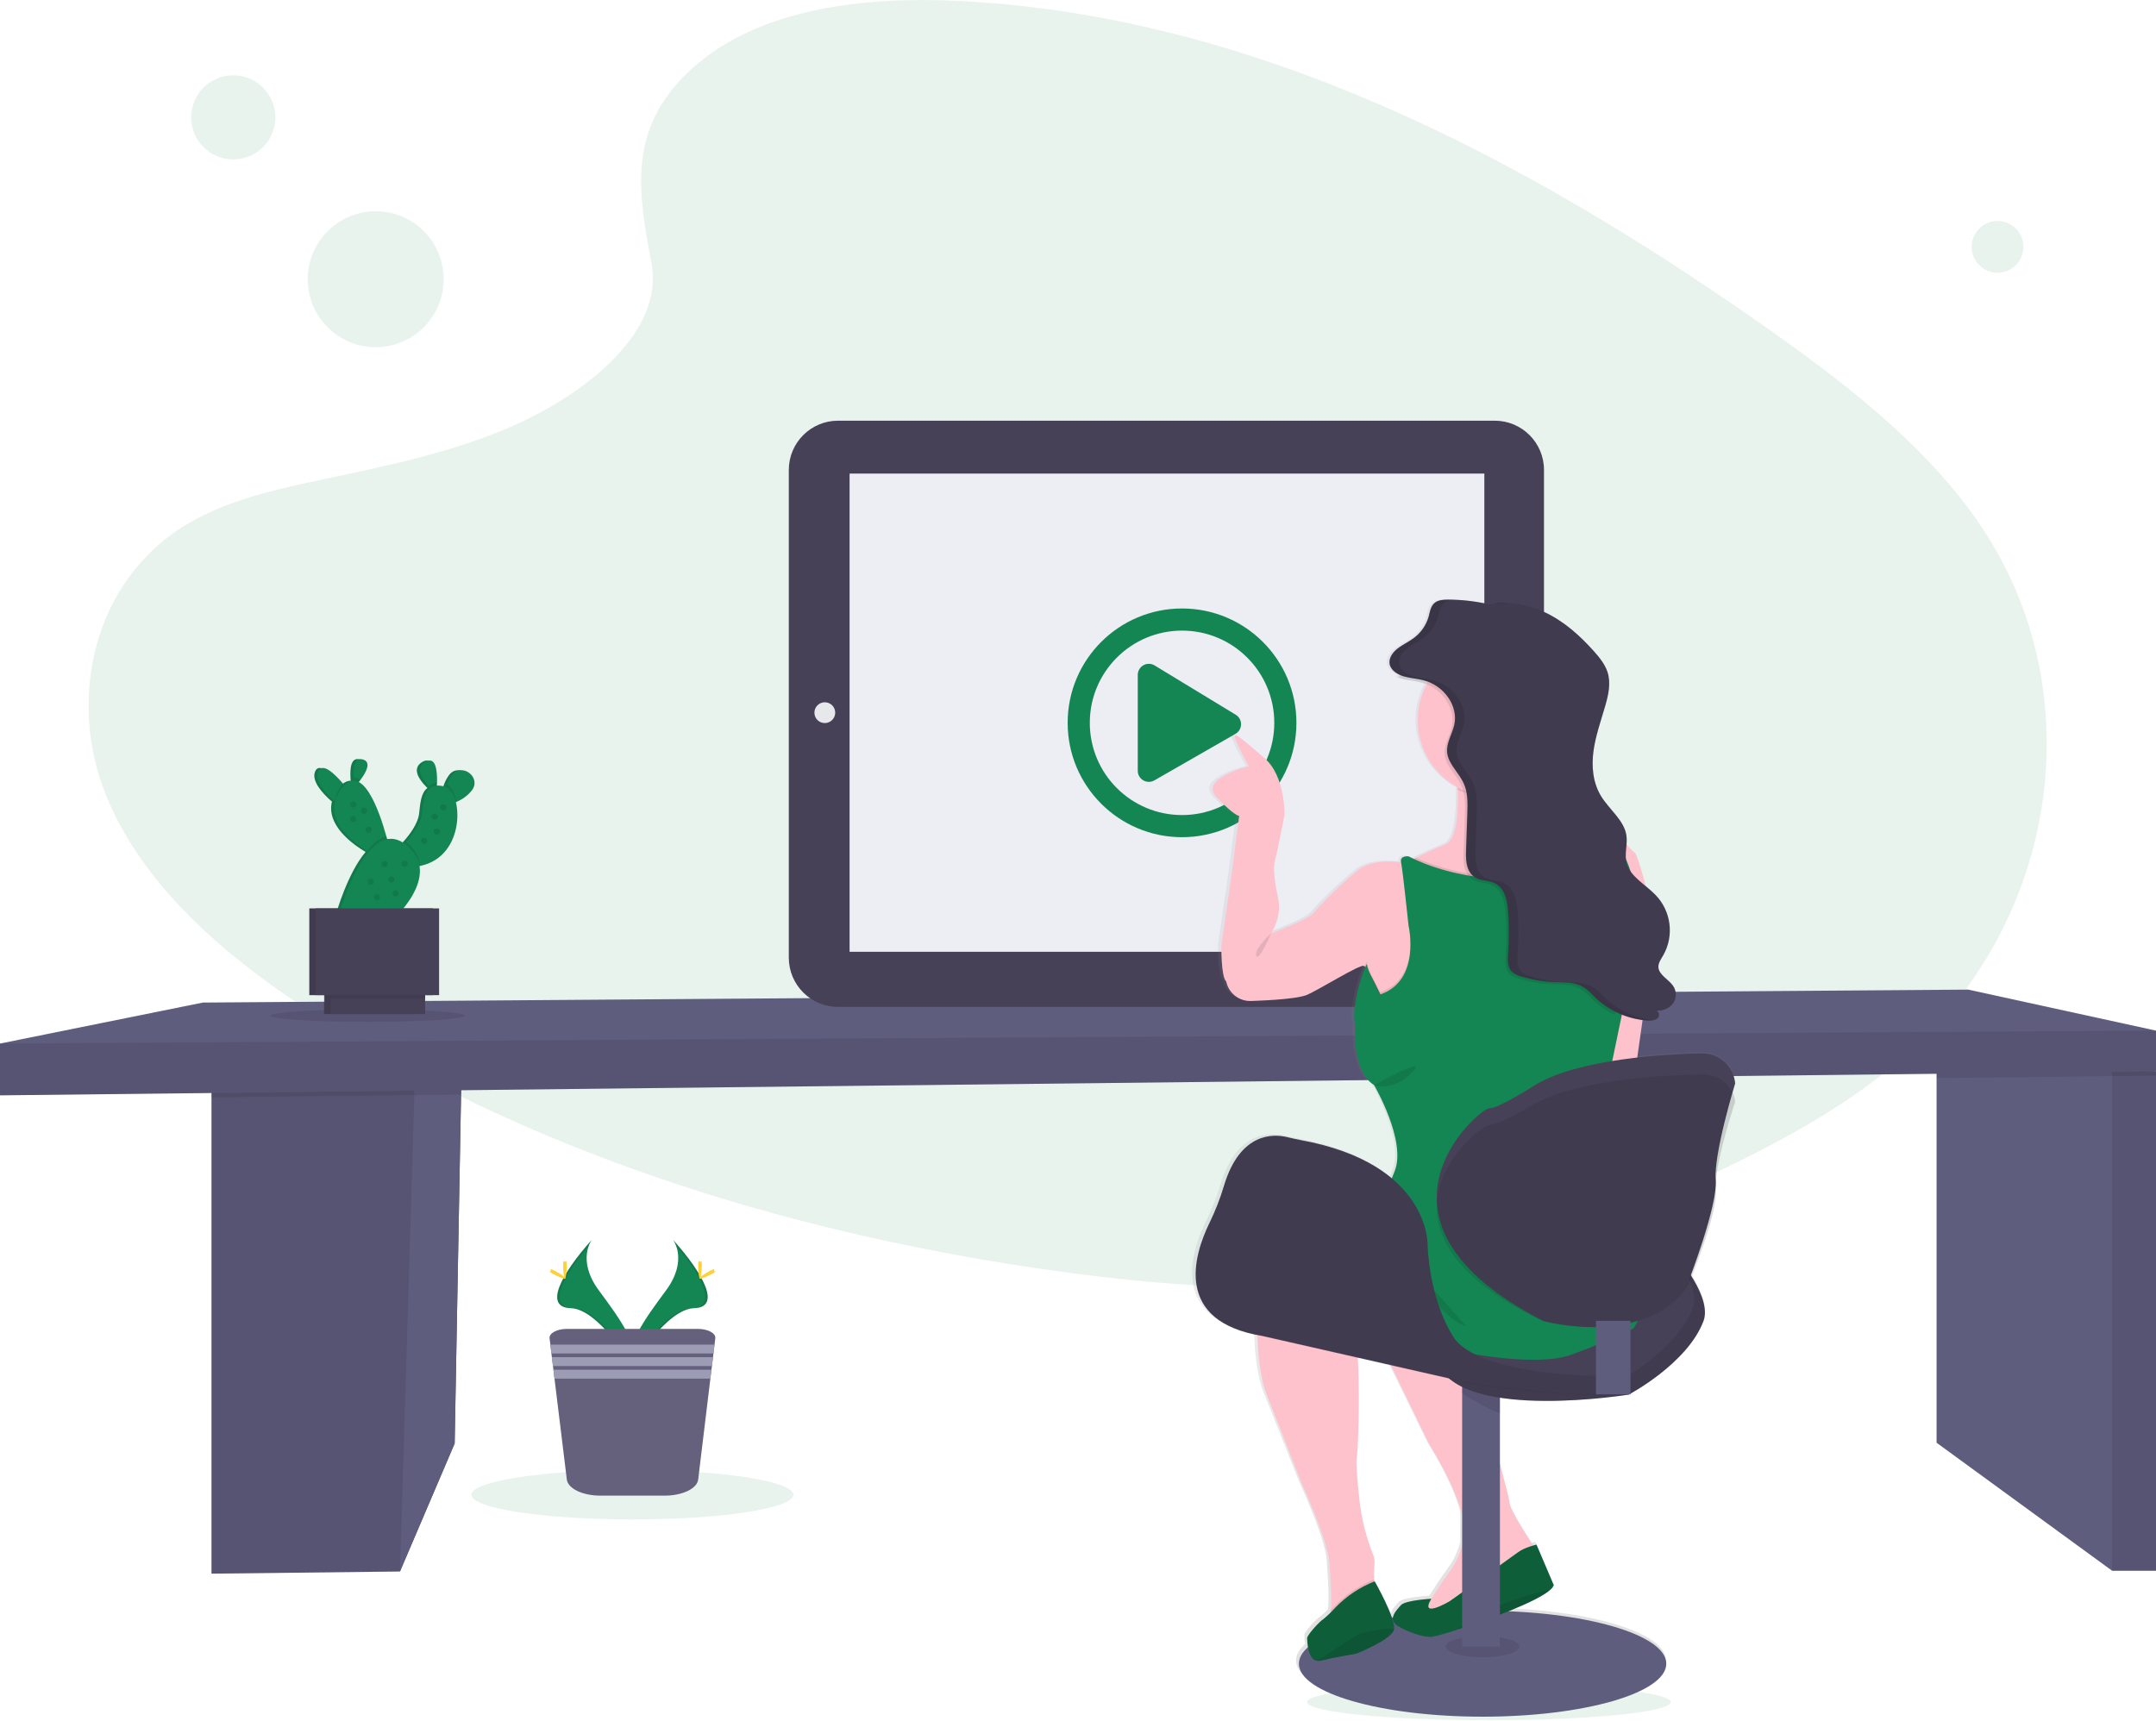
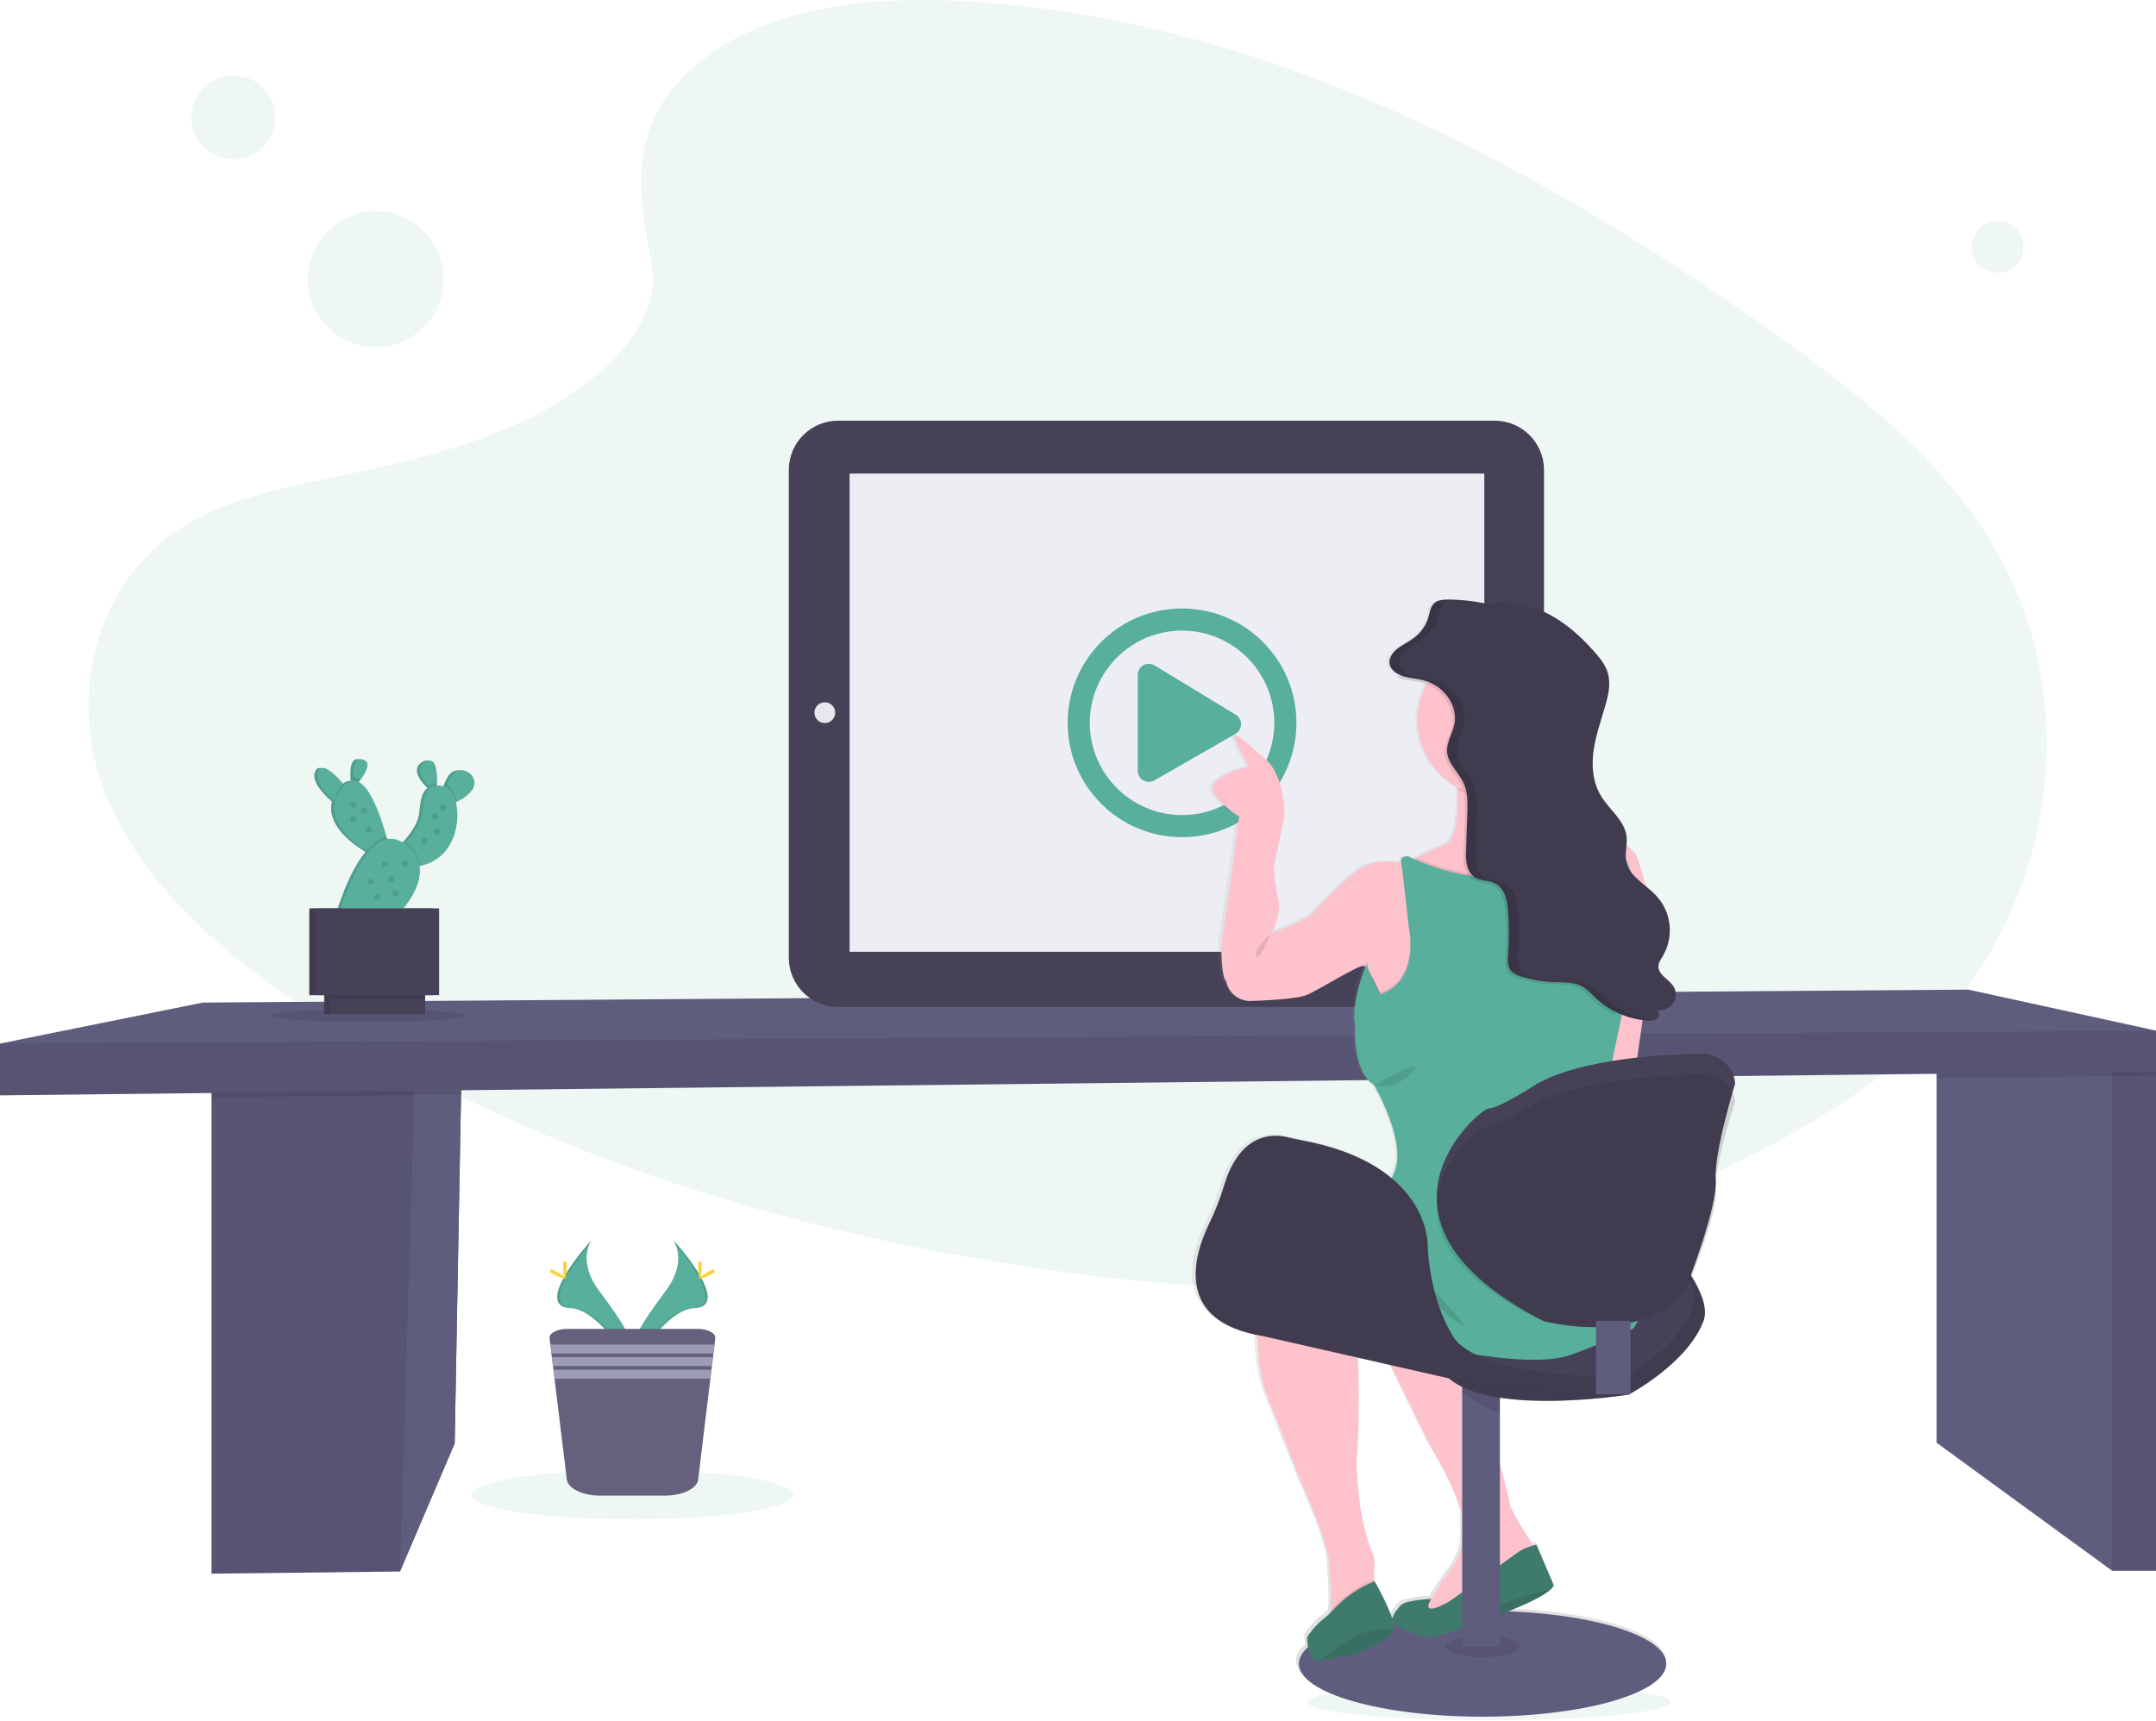
<svg xmlns="http://www.w3.org/2000/svg" id="26e08365-e7f3-4f87-b2fd-e29738693ebb" data-name="Layer 1" width="999" height="797.25" viewBox="0 0 999 797.25">
  <defs>
    <linearGradient id="c24143ca-a0c1-48a5-a3b5-0343775bf348" x1="778.67" y1="845.35" x2="778.67" y2="329.26" gradientUnits="userSpaceOnUse">
      <stop offset="0" stop-color="gray" stop-opacity="0.25" />
      <stop offset="0.54" stop-color="gray" stop-opacity="0.12" />
      <stop offset="1" stop-color="gray" stop-opacity="0.1" />
    </linearGradient>
  </defs>
-   <path d="M421.71,82.64c30.78-27.43,79.11-33,123.09-30.84,138.16,6.87,262.87,73.56,370.74,149,39.05,27.31,77.5,56.74,102.85,94.35,51.6,76.57,36.3,182.63-35.46,245.7-24.41,21.46-54,37.91-84.39,52.5-54,25.93-112.31,46.74-173.62,52.67-43.73,4.22-88,.79-131.46-5.11C472,624.45,352.81,588,252.9,525.72c-43.82-27.33-85.13-61.3-103.19-105.52S143.21,320,188,293.8c18.51-10.82,40.64-15.71,62.3-20.3,31.89-6.76,64.29-13.42,93.06-27.15,29.72-14.19,64.92-41.63,59-73C396,139.63,391,110,421.71,82.64Z" transform="translate(-100.5 -51.37)" fill="#148653" opacity="0.1" />
-   <circle cx="174.08" cy="129.4" r="31.5" fill="#148653" opacity="0.1" />
-   <circle cx="108.09" cy="54.4" r="19.5" fill="#148653" opacity="0.1" />
-   <circle cx="925.57" cy="114.4" r="12" fill="#148653" opacity="0.1" />
-   <ellipse cx="689.92" cy="788.85" rx="84.24" ry="8.4" fill="#148653" opacity="0.1" />
+   <path d="M421.71,82.64c30.78-27.43,79.11-33,123.09-30.84,138.16,6.87,262.87,73.56,370.74,149,39.05,27.31,77.5,56.74,102.85,94.35,51.6,76.57,36.3,182.63-35.46,245.7-24.41,21.46-54,37.91-84.39,52.5-54,25.93-112.31,46.74-173.62,52.67-43.73,4.22-88,.79-131.46-5.11C472,624.45,352.81,588,252.9,525.72c-43.82-27.33-85.13-61.3-103.19-105.52S143.21,320,188,293.8c18.51-10.82,40.64-15.71,62.3-20.3,31.89-6.76,64.29-13.42,93.06-27.15,29.72-14.19,64.92-41.63,59-73C396,139.63,391,110,421.71,82.64Z" transform="translate(-100.5 -51.37)" fill="#58af9b" opacity="0.1" />
+   <circle cx="174.08" cy="129.4" r="31.5" fill="#58af9b" opacity="0.1" />
+   <circle cx="108.09" cy="54.4" r="19.5" fill="#58af9b" opacity="0.1" />
+   <circle cx="925.57" cy="114.4" r="12" fill="#58af9b" opacity="0.1" />
+   <ellipse cx="689.92" cy="788.85" rx="84.24" ry="8.4" fill="#58af9b" opacity="0.1" />
  <polygon points="214 487.31 213.63 507.26 210.67 668.97 185.33 728.31 98 729.31 98 496.5 189.14 489.28 214 487.31" fill="#5f5d7e" />
  <polygon points="214 487.31 213.63 507.26 210.67 668.97 185.33 728.31 98 729.31 98 496.5 189.14 489.28 214 487.31" opacity="0.1" />
  <polygon points="214 487.31 213.63 507.26 210.67 668.97 185.33 728.31 192 507.64 191.98 507.5 189.14 489.28 214 487.31" fill="#5f5d7e" />
  <polygon points="189.14 489.28 214 487.31 213.63 507.26 191.98 507.5 98 508.55 98 496.5 189.14 489.28" opacity="0.1" />
  <polygon points="999 496.5 999 727.97 978.67 727.97 897.33 668.64 897.33 489.97 970 483.14 974.46 485.19 978.67 487.13 999 496.5" fill="#5f5d7e" />
  <rect x="978.67" y="485.19" width="20.33" height="242.78" opacity="0.1" />
  <polygon points="999 485.19 999 498.5 978.67 498.73 897.33 499.63 897.33 489.97 970 483.14 974.46 485.19 978.67 487.13 978.67 485.19 999 485.19" opacity="0.1" />
  <polygon points="999 477.64 999 496.5 0 507.64 0 483.64 94 464.64 912 458.64 999 477.64" fill="#5f5d7e" />
  <polygon points="999 477.64 999 496.5 0 507.64 0 483.64 999 477.64" opacity="0.1" />
  <rect x="365.5" y="194.97" width="349.92" height="271.69" rx="22.82" ry="22.82" fill="#474157" />
  <rect x="393.66" y="219.48" width="294.12" height="221.63" fill="#ededf4" />
  <circle cx="382.18" cy="330.29" r="4.82" fill="#e6e8ec" />
  <circle cx="700.81" cy="330.81" r="7.95" fill="#e6e8ec" />
-   <path d="M672.93,382.52l-37.61-22.86a5.14,5.14,0,0,0-7.63,4.48V408.6a5.14,5.14,0,0,0,7.63,4.48l37.61-21.58A5.15,5.15,0,0,0,672.93,382.52Zm28.28,3.85a53,53,0,1,0-53,53A53,53,0,0,0,701.21,386.37Zm-95.74,0a42.74,42.74,0,1,1,42.74,42.74A42.73,42.73,0,0,1,605.47,386.37Z" transform="translate(-100.5 -51.37)" fill="#148653" />
+   <path d="M672.93,382.52l-37.61-22.86a5.14,5.14,0,0,0-7.63,4.48V408.6a5.14,5.14,0,0,0,7.63,4.48l37.61-21.58A5.15,5.15,0,0,0,672.93,382.52Zm28.28,3.85a53,53,0,1,0-53,53A53,53,0,0,0,701.21,386.37Zm-95.74,0a42.74,42.74,0,1,1,42.74,42.74A42.73,42.73,0,0,1,605.47,386.37Z" transform="translate(-100.5 -51.37)" fill="#58af9b" />
  <path d="M904.38,560.51a12.5,12.5,0,0,0-1.13-3.52c.76-2.59,1.25-4.18,1.25-4.18s0-.38-.12-1a15.35,15.35,0,0,0-15.55-12.88c-6,.11-17.38.51-30,1.93.72-5.05,1.58-11.09,2.48-17.31l1.65.18c.38,0,.78,0,1.18.06h.53a5.44,5.44,0,0,0,3.66-1.12,2.16,2.16,0,0,0-.67-3.54,8.92,8.92,0,0,0,7.83-3.28,7,7,0,0,0,0-8.14c-2.11-3-6.58-5-6.82-8.53-.13-2,1.21-3.8,2.26-5.57a23.27,23.27,0,0,0-3.67-27.95,54.76,54.76,0,0,0-4.44-3.95c-2.2-8.08-4.5-15.3-5.18-15.53-.88-.29-2.39-2.19-3.83-3.82a18.4,18.4,0,0,0-.07-4.13c-1.06-7-8-12-11.82-18.18s-4.51-13.75-3.53-20.83,3.45-13.93,5.46-20.84c1.5-5.13,2.75-10.58,1.07-15.67-1.19-3.63-3.78-6.77-6.45-9.72-6.41-7.09-13.8-13.73-22.92-18a45.55,45.55,0,0,0-20.29-4.34h-.07l-1.1.06-.78.05-.78.08-.83.08h0c-.85.11-1.69.24-2.53.41a87.31,87.31,0,0,0-18.55-2.08h-.81a9.5,9.5,0,0,0-5.3,1.25c-2.22,1.55-2.5,4.33-3.17,6.75a18.73,18.73,0,0,1-7.2,10c-2.39,1.72-5.2,3-7.48,4.8s-4.06,4.5-3.45,7.16c.51,2.23,2.59,3.89,5,4.9-.29.36-.59.71-.87,1.08.47.19,1,.36,1.43.5,3,.89,6.23,1,9.27,1.81a20.31,20.31,0,0,1,2.46.83,35.12,35.12,0,0,0-4.11,16.52,35.59,35.59,0,0,0,18.62,31.22c0,.34,0,.67,0,1,.31,10.44-.48,23.14-5.82,25.29s-10.45,4.58-13.6,6.15l-1,.53c-.83-.38-1.66-.78-2.47-1.2,0,0-4.25-.5-3.51,2.74,0,0-12.85-2-19.9,3.49s-18.62,16.95-20.89,19.94S688,483.54,688,483.54s5.53-7.73,3.14-17.2c0,0-2.64-11.42-1.38-16s4.53-21.58,4.53-21.58.46-17.94-9.33-26.17-16.6-15-12.82-7a111.46,111.46,0,0,0,5.54,10.71s-23.41,5.56-15.1,14.24,10.57,8.69,10.57,8.69-2.77,21.43-3.28,25.42-5,34.39-5,34.39-.25,14.46,2.27,16.7c0,0,1.65,9.31,12.08,9,0,0,19.88-.5,25.42-2.74s24.66-14.21,26.68-13.46a1.15,1.15,0,0,1,.39.26,2.83,2.83,0,0,1,.3.3c-2,4.43-6.74,19.47-4.72,26.86,0,0-1.76,20.93,8.81,27.66,0,0,15.35,25.92,9.56,39.87-.46,1.13-.87,2.17-1.25,3.18-8.79-7.29-22.2-14-42.68-17.71-2.09-.38-4.17-.84-6.23-1.34-5.82-1.41-21.83-2.7-29.45,22.61a111.36,111.36,0,0,1-6.76,17.12c-3,6.07-6.33,14.77-6.4,23.4-.17,12.1,6.08,24.09,28.76,28.49.25,9,1.28,19.72,4.36,27.43,6.29,15.7,16.36,41.12,16.36,41.12s12.08,25.92,12.84,36.38c.49,6.85,1.21,15.83.71,22,0,.38-.06.74-.1,1.1a26.52,26.52,0,0,1-3.38,3.07c-1.76,1-7.55,7.23-7.55,8.72a26.64,26.64,0,0,0,.38,4.26c-2.74,2.39-4.24,5-4.24,7.6,0,13.52,38.37,24.48,85.7,24.48s85.69-11,85.69-24.48c0-12.34-32-22.54-73.58-24.22,8.67-3.46,16.37-7.09,19.56-10a4.68,4.68,0,0,0,1.51-2.06l-8.05-18.69s-.63.14-1.56.41l-.56-.84c-3.58-5.45-10.47-16.31-10.47-19.26,0-1.09-1.82-8.06-4.46-17.61V698c26.26,4,60.1-1.44,60.1-1.44l.15-.08h.66v-.36c4.55-2.52,27.31-15.85,34.06-33.53,2-5.16-.49-12.55-5.44-20.45,3.46-8.59,12-30.78,11.15-39.63,0-.47-.06-1-.06-1.52a26.12,26.12,0,0,0,.1-2.72c1-13,9-36.75,9-36.75S904.48,561.11,904.38,560.51Zm-170-57.76c1.82,3.2,3.77,7.29,4.54,8.95h0S736.26,506.8,734.43,502.75Zm1.9,280.1-.19.07,0-1a59.38,59.38,0,0,1,.19-7.82,9.16,9.16,0,0,0-.86-4.06,96,96,0,0,1-6.13-24.13c-1-8.72-1.83-18.23-1.31-20.65.78-3.71,1.42-31.81.45-45.66l15.48,3.48,18,36.7s11.58,17.92,15.17,32.06V766a34.6,34.6,0,0,1-5.41,11.74c-2.39,3.27-4.72,6.58-6.88,10-.66,1.06-1.39,2.15-2.12,3.17-.24,0-12.07.69-14.08,2.91-1.24,1.37-3.4,3.53-3.76,5.7l-.51.08C742,792.69,736.33,782.85,736.33,782.85Z" transform="translate(-100.5 -51.37)" fill="url(#c24143ca-a0c1-48a5-a3b5-0343775bf348)" />
  <path d="M812.43,770l-4,13-17,14.75-25,7.18s-11.75-6.43-7.75-7.68c1.11-.35,2.43-1.62,3.77-3.28-1.4,5.1,9.73-1.47,9.73-1.47s28.75-20.5,31.75-22.75a22.61,22.61,0,0,1,6.4-2.93C811.58,768.77,812.43,770,812.43,770Z" transform="translate(-100.5 -51.37)" opacity="0.1" />
  <path d="M812.43,770l-4,13-17,14.75-25,7.18s-11.75-6.43-7.75-7.68c1.11-.35,2.43-1.62,3.77-3.28a50,50,0,0,0,3.34-4.82c2.14-3.44,4.46-6.76,6.83-10a36,36,0,0,0,6.31-16.61c1.75-13.75-16-41.5-16-41.5l-32.25-66.25,45,5.5s24.25,83.25,24.25,87.25c0,3,6.84,13.85,10.4,19.32C811.58,768.77,812.43,770,812.43,770Z" transform="translate(-100.5 -51.37)" fill="#fdc2cc" />
  <ellipse cx="686.97" cy="771.05" rx="85.12" ry="24.55" fill="#5f5d7e" />
-   <path d="M820.43,786a4.8,4.8,0,0,1-1.5,2.07c-6.18,5.67-29.29,14.1-43.57,18.68A101.11,101.11,0,0,1,763.93,810c-3.5.25-10.75-2-15.75-5.07s-.5-7.43,1.52-9.68,14-2.92,14-2.92c-5.75,9.57,8.49,1.17,8.49,1.17s28.75-20.5,31.75-22.75,8.5-3.5,8.5-3.5Z" transform="translate(-100.5 -51.37)" fill="#148653" />
+   <path d="M820.43,786a4.8,4.8,0,0,1-1.5,2.07c-6.18,5.67-29.29,14.1-43.57,18.68A101.11,101.11,0,0,1,763.93,810c-3.5.25-10.75-2-15.75-5.07s-.5-7.43,1.52-9.68,14-2.92,14-2.92c-5.75,9.57,8.49,1.17,8.49,1.17s28.75-20.5,31.75-22.75,8.5-3.5,8.5-3.5Z" transform="translate(-100.5 -51.37)" fill="#58af9b" />
  <path d="M820.43,786a4.8,4.8,0,0,1-1.5,2.07c-6.18,5.67-29.29,14.1-43.57,18.68A101.11,101.11,0,0,1,763.93,810c-3.5.25-10.75-2-15.75-5.07s-.5-7.43,1.52-9.68,14-2.92,14-2.92c-5.75,9.57,8.49,1.17,8.49,1.17s28.75-20.5,31.75-22.75,8.5-3.5,8.5-3.5Z" transform="translate(-100.5 -51.37)" opacity="0.3" />
  <path d="M818.93,788.09c-6.18,5.67-29.29,14.1-43.57,18.68C788.3,795.81,810,790.08,818.93,788.09Z" transform="translate(-100.5 -51.37)" opacity="0.1" />
  <ellipse cx="686.97" cy="763.14" rx="17.03" ry="4.91" opacity="0.1" />
  <rect x="677.5" y="633.64" width="17.5" height="129.5" fill="#5f5d7e" />
  <path d="M795.5,691.43v15c-3.5-1.08-11.49-5.63-17.5-9.21V685h3.65Z" transform="translate(-100.5 -51.37)" opacity="0.1" />
  <path d="M754.27,628.63s57.78-14.87,72.16-26,70.85,41.24,63.39,61-34.62,34.07-34.62,34.07-75.11,12.22-87.9-13.27S754.27,628.63,754.27,628.63Z" transform="translate(-100.5 -51.37)" fill="#474157" />
  <path d="M754.27,628.63s57.78-14.87,72.16-26,70.85,41.24,63.39,61-34.62,34.07-34.62,34.07-75.11,12.22-87.9-13.27S754.27,628.63,754.27,628.63Z" transform="translate(-100.5 -51.37)" opacity="0.1" />
  <path d="M749.27,622.63s57.78-14.87,72.16-26,70.85,41.24,63.39,61-34.62,34.07-34.62,34.07-75.11,12.22-87.9-13.27S749.27,622.63,749.27,622.63Z" transform="translate(-100.5 -51.37)" fill="#474157" />
  <path d="M695.68,486.27,689.43,484s5.5-7.75,3.13-17.25c0,0-2.63-11.46-1.38-16.1s4.5-21.65,4.5-21.65.46-18-9.27-26.25-16.48-15-12.73-7a111.4,111.4,0,0,0,5.5,10.75s-23.25,5.57-15,14.29,10.5,8.71,10.5,8.71-2.75,21.5-3.25,25.5-5,34.5-5,34.5-.25,14.5,2.25,16.75a11.31,11.31,0,0,0,12,9C682.46,515.22,703.68,491.77,695.68,486.27Z" transform="translate(-100.5 -51.37)" fill="#fdc2cc" />
  <path d="M846.68,440.27v14L832.18,459l-24.7,18.18L800.93,482l-29.25-11.75-18.5-19.5s.9-.49,2.46-1.3l1-.53c3.13-1.57,8.06-4,13.51-6.17s6.09-14.89,5.78-25.37l0-1c-.25-7.35-1-13.36-1-13.36s3.05-.58,7.49-1.24c12.31-1.83,35.28-4.3,33.26,3.24a17.37,17.37,0,0,0,0,7.79c.06.28.12.57.19.85,2.08,9.09,8.52,18.61,8.52,18.61l20,7.2.56.2Z" transform="translate(-100.5 -51.37)" fill="#fdc2cc" />
  <path d="M846.68,444.52v-4.25a14,14,0,0,1,4.75,0c1.75.5,5.07,5.75,6.57,6.25s10.68,34.75,9.68,37.75S857.23,555,857.23,555l-19.05,21-3.75-57.75L846.68,484Z" transform="translate(-100.5 -51.37)" fill="#fdc2cc" />
  <path d="M747.93,601.77s-17.41,3.75-15.2,9.25,11.95,5.75,11.95,5.75Z" transform="translate(-100.5 -51.37)" fill="#fdc2cc" />
  <path d="M772.18,490.72l-13.25,28.55-15.75,11.5L740.43,513s-5.32-11.75-7.61-13.74a1.15,1.15,0,0,0-.39-.26c-2-.75-21,11.25-26.5,13.5s-25.25,2.75-25.25,2.75L689.43,484s17.5-6.5,19.75-9.5,13.75-14.5,20.75-20S749.7,451,749.7,451l.2.08,3.28,1.42,9.5,23.25Z" transform="translate(-100.5 -51.37)" fill="#fdc2cc" />
  <path d="M737.43,775.52a59.64,59.64,0,0,0-.19,7.84c.07,2.79.19,5.16.19,5.16l-5.75,12s-19.75,6.5-16.5,3.75c1.13-.95,1.71-3.42,2-6.69.49-6.18-.22-15.19-.71-22.06-.75-10.5-12.75-36.5-12.75-36.5s-10-25.5-16.25-41.25-4-44.25-4-44.25,1-21.5,5.5-28,22-8.75,22-8.75L719.18,644s6.75,25.5,9.25,29.25,1.75,48.5.75,53.25c-.51,2.43.35,12,1.31,20.72a97.31,97.31,0,0,0,6.08,24.2A9.24,9.24,0,0,1,737.43,775.52Z" transform="translate(-100.5 -51.37)" fill="#fdc2cc" />
  <path d="M737.43,788.52l-5.75,12s-19.75,6.5-16.5,3.75c1.13-.95,1.71-3.42,2-6.69.71-.71,1.47-1.49,2.25-2.29a50.49,50.49,0,0,1,17.85-11.93h0C737.31,786.15,737.43,788.52,737.43,788.52Z" transform="translate(-100.5 -51.37)" opacity="0.1" />
-   <path d="M746.45,806.38a.59.59,0,0,1,0,.14c-1,4.75-17.5,11.25-17.5,11.25s-10.5,1.75-16.5,3.25a4.15,4.15,0,0,1-1.41.13c-4.63-.35-4.84-9.26-4.84-10.63s5.75-7.75,7.5-8.75a53.63,53.63,0,0,0,5.56-5.33,51.6,51.6,0,0,1,18.22-12.17h0S747.25,801.45,746.45,806.38Z" transform="translate(-100.5 -51.37)" fill="#148653" />
+   <path d="M746.45,806.38a.59.59,0,0,1,0,.14c-1,4.75-17.5,11.25-17.5,11.25s-10.5,1.75-16.5,3.25a4.15,4.15,0,0,1-1.41.13c-4.63-.35-4.84-9.26-4.84-10.63s5.75-7.75,7.5-8.75a53.63,53.63,0,0,0,5.56-5.33,51.6,51.6,0,0,1,18.22-12.17h0S747.25,801.45,746.45,806.38Z" transform="translate(-100.5 -51.37)" fill="#58af9b" />
  <path d="M746.45,806.38a.59.59,0,0,1,0,.14c-1,4.75-17.5,11.25-17.5,11.25s-10.5,1.75-16.5,3.25a4.15,4.15,0,0,1-1.41.13c-4.63-.35-4.84-9.26-4.84-10.63s5.75-7.75,7.5-8.75a53,53,0,0,0,5.64-5.41,50.57,50.57,0,0,1,17.86-12l.28-.11S747.25,801.45,746.45,806.38Z" transform="translate(-100.5 -51.37)" opacity="0.3" />
  <path d="M746.45,806.38a.59.59,0,0,1,0,.14c-1,4.75-17.5,11.25-17.5,11.25s-10.5,1.75-16.5,3.25a4.15,4.15,0,0,1-1.41.13c5.44-3.73,18.63-12.68,20.41-12.88S742,805.55,746.45,806.38Z" transform="translate(-100.5 -51.37)" opacity="0.1" />
  <path d="M815.91,413.66c-6.18,5.09-11.86,4.36-20.49,4.36-6.24,0-14.35,2.19-19.46-.62-.21-7.81-1-14.38-1-14.38s43.5-8.25,40.75,2A18.18,18.18,0,0,0,815.91,413.66Z" transform="translate(-100.5 -51.37)" opacity="0.1" />
  <path d="M828.93,385.06a35.75,35.75,0,0,1-35.75,35.75c-.92,0-1.84,0-2.74-.1h0a35.75,35.75,0,1,1,38.5-35.65Z" transform="translate(-100.5 -51.37)" fill="#fdc2cc" />
  <path d="M762.68,475.77l9.5,15-13.25,28.55-15.75,11.5L740.43,513s-5.32-11.75-7.61-13.74c.66-1.61,1.11-2.35,1.11-1.76,0,2.5,6.15,13.75,6.15,13.75,19-6.5,13.1-31.75,13.1-31.75s-2.36-22.5-3.28-28.42l3.28,1.42Z" transform="translate(-100.5 -51.37)" opacity="0.1" />
  <path d="M846.68,440.27v14L832.18,459l-24.7,18.18L800.93,482l-29.25-11.75-18.5-19.5s.9-.49,2.46-1.3l1-.53c12.87,5.85,26.8,8,36.75,8.77a111,111,0,0,0,13.76.31C844.82,452,845.94,442.9,845,439.67Z" transform="translate(-100.5 -51.37)" opacity="0.1" />
-   <path d="M857.43,667a280.29,280.29,0,0,1-29,12.25c-17.25,6.25-55.25-2-60-3.25s-41.25-15.75-55.25-21.25-17.5-1-20.75-1.5-5.5-6.75-6-8.5,9-17,14.25-24.75,21-6.25,23.25-6.75,18,0,18,0-1-5,4.75-19-9.5-40-9.5-40c-10.5-6.75-8.75-27.75-8.75-27.75-2.5-9.25,5.5-30.5,5.5-28s6.15,13.75,6.15,13.75c19-6.5,13.1-31.75,13.1-31.75s-2.75-26.25-3.48-29.5,3.48-2.75,3.48-2.75q1.22.63,2.46,1.2c13.16,6.2,27.56,8.46,37.78,9.24a111,111,0,0,0,13.76.31c45.67-7.37,37.58-19.12,37.28-19.54l2.22.79c16.5,12,11.5,51.75,11.5,51.75L852,521.67l-4.59,22.1s16.25,98.5,17.75,103.5S857.43,667,857.43,667Z" transform="translate(-100.5 -51.37)" fill="#148653" />
+   <path d="M857.43,667a280.29,280.29,0,0,1-29,12.25c-17.25,6.25-55.25-2-60-3.25s-41.25-15.75-55.25-21.25-17.5-1-20.75-1.5-5.5-6.75-6-8.5,9-17,14.25-24.75,21-6.25,23.25-6.75,18,0,18,0-1-5,4.75-19-9.5-40-9.5-40c-10.5-6.75-8.75-27.75-8.75-27.75-2.5-9.25,5.5-30.5,5.5-28s6.15,13.75,6.15,13.75c19-6.5,13.1-31.75,13.1-31.75s-2.75-26.25-3.48-29.5,3.48-2.75,3.48-2.75q1.22.63,2.46,1.2c13.16,6.2,27.56,8.46,37.78,9.24a111,111,0,0,0,13.76.31c45.67-7.37,37.58-19.12,37.28-19.54l2.22.79c16.5,12,11.5,51.75,11.5,51.75L852,521.67l-4.59,22.1s16.25,98.5,17.75,103.5S857.43,667,857.43,667Z" transform="translate(-100.5 -51.37)" fill="#58af9b" />
  <path d="M735.68,622c-1,.75-12.25,24-4,30.5S735.68,622,735.68,622Z" transform="translate(-100.5 -51.37)" opacity="0.1" />
  <path d="M743.68,625.27c.25.75,23.5,37.75,36.25,40.75Z" transform="translate(-100.5 -51.37)" opacity="0.1" />
  <path d="M799.69,332.48l-3.72.79a25.07,25.07,0,0,1,3.14-.93Z" transform="translate(-100.5 -51.37)" opacity="0.1" />
  <path d="M855.71,492l-7,29.65a36.22,36.22,0,0,1-9.72-6.51c-2.23-2.12-4.23-4.55-7.1-5.94-3.69-1.79-8.14-1.55-12.33-1.7a59.32,59.32,0,0,1-15.42-2.64,10.88,10.88,0,0,1-4-1.94c-2.38-2.1-2.22-5.49-2-8.45a129.57,129.57,0,0,0,.15-17.29c-.06-1.08-.14-2.16-.23-3.24-.4-4.83-1.7-10.43-6.64-12.5-2.54-1-5.57-.92-8-2.13a6.61,6.61,0,0,1-1-.62c-3.6-2.52-3.93-7.57-3.79-11.82q.32-8.76.61-17.53a50.94,50.94,0,0,0-.19-8.65h0a19.21,19.21,0,0,0-1.56-5.52c-2.17-4.64-6.69-8.51-7.5-13.41a5.43,5.43,0,0,1-.09-.69c-.42-4.38,2.34-8.46,3.31-12.77,1.94-8.67-4.58-18.17-14.17-20.66-3-.78-6.22-.93-9.21-1.82a14.79,14.79,0,0,1-1.41-.5c7.24-9.66,19.65-16,33.74-16,22.33,0,40.44,16,40.44,35.75,0,11.2-5.83,21.19-14.94,27.75.06.28.13.57.21.85,2.35,9.09,9.64,18.61,9.64,18.61l22.64,7.2,2.52.8C861.37,452.27,855.71,492,855.71,492Z" transform="translate(-100.5 -51.37)" opacity="0.1" />
  <path d="M868,520.72c-.22,0-.43-.05-.64-.09A1.33,1.33,0,0,1,868,520.72Z" transform="translate(-100.5 -51.37)" opacity="0.1" />
  <path d="M790.68,331.49a86,86,0,0,0-19.08-2.23c-2.09,0-4.33.11-6,1.26-2.21,1.55-2.49,4.35-3.15,6.77a18.78,18.78,0,0,1-7.15,10c-2.37,1.73-5.16,3-7.43,4.82s-4,4.52-3.43,7.18S748,364,751,364.85s6.19,1,9.21,1.82c9.59,2.49,16.1,12,14.16,20.65-1,4.31-3.73,8.39-3.31,12.77.49,5.23,5.32,9.26,7.59,14.11,2.07,4.42,1.93,9.38,1.77,14.16l-.61,17.54c-.16,4.62.24,10.18,4.8,12.44,2.44,1.2,5.48,1.07,8,2.13,4.94,2.06,6.24,7.67,6.64,12.49a129.1,129.1,0,0,1,.08,20.53c-.23,3-.39,6.35,2,8.45a10.72,10.72,0,0,0,4,1.94,59.32,59.32,0,0,0,15.42,2.64c4.2.16,8.64-.08,12.33,1.7,2.87,1.39,4.87,3.83,7.1,5.94a39.24,39.24,0,0,0,23.18,10.15c1.85.16,3.95.12,5.24-1.07s.53-3.76-1.31-3.61a8.89,8.89,0,0,0,8.42-3.22,7.1,7.1,0,0,0,0-8.17c-2.09-3-6.53-5-6.77-8.56-.13-2,1.2-3.81,2.24-5.59a23.51,23.51,0,0,0-3.64-28c-4.69-4.85-11.72-8.53-13.36-14.75-1.09-4.16.56-8.53-.07-12.76-1-7-7.93-12-11.74-18.24s-4.48-13.79-3.51-20.89,3.43-14,5.43-20.9c1.49-5.15,2.72-10.62,1.06-15.73-1.19-3.63-3.75-6.78-6.41-9.75-6.37-7.11-13.7-13.77-22.76-18s-20.1-5.87-29.72-2.74" transform="translate(-100.5 -51.37)" fill="#474157" />
  <path d="M790.68,331.49a86,86,0,0,0-19.08-2.23c-2.09,0-4.33.11-6,1.26-2.21,1.55-2.49,4.35-3.15,6.77a18.78,18.78,0,0,1-7.15,10c-2.37,1.73-5.16,3-7.43,4.82s-4,4.52-3.43,7.18S748,364,751,364.85s6.19,1,9.21,1.82c9.59,2.49,16.1,12,14.16,20.65-1,4.31-3.73,8.39-3.31,12.77.49,5.23,5.32,9.26,7.59,14.11,2.07,4.42,1.93,9.38,1.77,14.16l-.61,17.54c-.16,4.62.24,10.18,4.8,12.44,2.44,1.2,5.48,1.07,8,2.13,4.94,2.06,6.24,7.67,6.64,12.49a129.1,129.1,0,0,1,.08,20.53c-.23,3-.39,6.35,2,8.45a10.72,10.72,0,0,0,4,1.94,59.32,59.32,0,0,0,15.42,2.64c4.2.16,8.64-.08,12.33,1.7,2.87,1.39,4.87,3.83,7.1,5.94a39.24,39.24,0,0,0,23.18,10.15c1.85.16,3.95.12,5.24-1.07s.53-3.76-1.31-3.61a8.89,8.89,0,0,0,8.42-3.22,7.1,7.1,0,0,0,0-8.17c-2.09-3-6.53-5-6.77-8.56-.13-2,1.2-3.81,2.24-5.59a23.51,23.51,0,0,0-3.64-28c-4.69-4.85-11.72-8.53-13.36-14.75-1.09-4.16.56-8.53-.07-12.76-1-7-7.93-12-11.74-18.24s-4.48-13.79-3.51-20.89,3.43-14,5.43-20.9c1.49-5.15,2.72-10.62,1.06-15.73-1.19-3.63-3.75-6.78-6.41-9.75-6.37-7.11-13.7-13.77-22.76-18s-20.1-5.87-29.72-2.74" transform="translate(-100.5 -51.37)" opacity="0.1" />
  <path d="M737.18,554.27s8.5,3.25,17.5-5.75S737.18,554.27,737.18,554.27Z" transform="translate(-100.5 -51.37)" opacity="0.1" />
  <g opacity="0.1">
    <path d="M794.44,331.34a35.56,35.56,0,0,1,5-.63,37.93,37.93,0,0,0-7,.22Z" transform="translate(-100.5 -51.37)" />
    <path d="M844.58,514.16c-2.24-2.11-4.23-4.55-7.11-5.94-3.68-1.78-8.13-1.54-12.33-1.7a59,59,0,0,1-15.42-2.64,10.72,10.72,0,0,1-4-1.94c-2.38-2.1-2.21-5.48-2-8.45a129.1,129.1,0,0,0-.08-20.53c-.41-4.82-1.7-10.43-6.65-12.49-2.53-1.06-5.56-.93-8-2.13-4.56-2.26-5-7.82-4.81-12.44q.31-8.77.61-17.53c.17-4.79.3-9.75-1.77-14.17-2.27-4.85-7.1-8.87-7.59-14.11-.41-4.37,2.35-8.46,3.32-12.77,1.94-8.67-4.58-18.16-14.17-20.65-3-.78-6.22-.94-9.21-1.82s-5.89-2.78-6.51-5.5,1.15-5.36,3.42-7.19,5.06-3.09,7.44-4.82a18.71,18.71,0,0,0,7.14-10c.67-2.42,1-5.21,3.15-6.77a8,8,0,0,1,4.1-1.2c-.89,0-1.78-.05-2.66-.05-2.09,0-4.33.11-6,1.25-2.21,1.56-2.49,4.35-3.15,6.77a18.78,18.78,0,0,1-7.15,10c-2.37,1.73-5.16,3-7.43,4.82s-4,4.52-3.43,7.19,3.53,4.61,6.52,5.5,6.19,1,9.21,1.82c9.59,2.49,16.1,12,14.16,20.65-1,4.31-3.73,8.4-3.31,12.77.49,5.24,5.32,9.26,7.59,14.11,2.07,4.42,1.94,9.38,1.77,14.17q-.31,8.76-.61,17.53c-.16,4.62.24,10.18,4.8,12.44,2.44,1.2,5.48,1.07,8,2.13,4.94,2.06,6.24,7.67,6.64,12.49a129.1,129.1,0,0,1,.08,20.53c-.23,3-.39,6.35,2,8.45a10.72,10.72,0,0,0,4,1.94,58.91,58.91,0,0,0,15.42,2.64c4.2.16,8.64-.08,12.33,1.7,2.87,1.39,4.87,3.83,7.11,5.94a39.18,39.18,0,0,0,23.17,10.15,10.71,10.71,0,0,0,3.35-.13A39.11,39.11,0,0,1,844.58,514.16Z" transform="translate(-100.5 -51.37)" />
  </g>
  <path d="M689.43,484s-8,7.34-6.83,10.34S689.43,484,689.43,484Z" transform="translate(-100.5 -51.37)" opacity="0.1" />
  <path d="M696.85,578.35c-5.77-1.41-21.68-2.71-29.25,22.68a112.32,112.32,0,0,1-6.71,17.17c-7.26,14.91-16.64,45.57,24.61,52.32l99,22.5s53,6.5,56.5,4,3-8,3-8-58.5,0-70-18-12-42.5-12-42.5,1.44-37.83-59-48.82C701,579.32,698.9,578.85,696.85,578.35Z" transform="translate(-100.5 -51.37)" fill="#474157" />
  <path d="M696.85,578.52c-5.77-1.41-21.68-2.71-29.25,22.69a112.32,112.32,0,0,1-6.71,17.17c-7.26,14.9-16.64,45.56,24.61,52.31l99,22.5s53,6.5,56.5,4,3-8,3-8-58.5,0-70-18-12-42.5-12-42.5,1.44-37.83-59-48.82C701,579.49,698.9,579,696.85,578.52Z" transform="translate(-100.5 -51.37)" opacity="0.1" />
  <path d="M904.38,552.48a15.29,15.29,0,0,0-15.45-12.92c-14.24.26-58.07,2.16-78.43,15.46,0,0-15.5,10-20,10s-65.5,52,25,98.5c0,0,48.5,13.8,67.5-18.6,0,0,13.5-34.8,12.5-46.85s9-44.55,9-44.55S904.48,553.13,904.38,552.48Z" transform="translate(-100.5 -51.37)" fill="#474157" />
  <path d="M904.38,561.24c-1.14-7-7.8-12.06-15.45-11.93-14.24.24-58.07,2-78.43,14.27,0,0-15.5,9.23-20,9.23s-65.5,48,25,90.93c0,0,48.5,12.74,67.5-17.17,0,0,13.5-32.13,12.5-43.25s9-41.12,9-41.12S904.48,561.84,904.38,561.24Z" transform="translate(-100.5 -51.37)" opacity="0.1" />
  <rect x="739.5" y="612.14" width="16" height="34.07" fill="#5f5d7e" />
  <ellipse cx="170.24" cy="470.71" rx="45.04" ry="2.89" opacity="0.1" />
-   <path d="M308.54,410.62a17.18,17.18,0,0,0-2.28,4.29c-.14.38-.28.8-.42,1.21a3.69,3.69,0,0,0-.79-.27,11.34,11.34,0,0,0-3.57-.31c0-.46.06-1,.07-1.46.15-5.27-.47-12.62-5.5-9.51-4.82,3-1.38,8,1.73,11.21l.8.78c-2.84,2-3.38,6.73-3.85,11.64s-4.64,10.29-7.41,13.34c-.28.31-.53.59-.78.85a10.11,10.11,0,0,0-8.05-2.07c-.11-.43-.24-.88-.37-1.36-2.24-8.08-6.89-22.09-12.82-25.16l.78-1c2.52-3.3,5.36-8.19,1.17-9.45s-4.57,4.25-4.34,8.37c0,.52.08,1,.12,1.46a6.17,6.17,0,0,0-4.38,2.14l-.65-.76c-3.4-4-9.63-10.37-11.52-5.56-1.76,4.48,3.73,10.29,7.59,13.66l.24.21C251.72,433.4,263,442,269.12,445.72l.79.48c-8.4,9.9-13.59,28.45-13.59,28.45l23.52,4.2s15.6-13.45,13.6-26.09l.16,0c15.59-3.12,19.13-19.74,16.7-29.61l.28-.11a17.74,17.74,0,0,0,7.22-5.46C322.16,411.51,313,404.67,308.54,410.62Z" transform="translate(-100.5 -51.37)" fill="#148653" />
+   <path d="M308.54,410.62a17.18,17.18,0,0,0-2.28,4.29c-.14.38-.28.8-.42,1.21a3.69,3.69,0,0,0-.79-.27,11.34,11.34,0,0,0-3.57-.31c0-.46.06-1,.07-1.46.15-5.27-.47-12.62-5.5-9.51-4.82,3-1.38,8,1.73,11.21l.8.78c-2.84,2-3.38,6.73-3.85,11.64s-4.64,10.29-7.41,13.34c-.28.31-.53.59-.78.85a10.11,10.11,0,0,0-8.05-2.07c-.11-.43-.24-.88-.37-1.36-2.24-8.08-6.89-22.09-12.82-25.16l.78-1c2.52-3.3,5.36-8.19,1.17-9.45s-4.57,4.25-4.34,8.37c0,.52.08,1,.12,1.46a6.17,6.17,0,0,0-4.38,2.14l-.65-.76c-3.4-4-9.63-10.37-11.52-5.56-1.76,4.48,3.73,10.29,7.59,13.66l.24.21C251.72,433.4,263,442,269.12,445.72l.79.48c-8.4,9.9-13.59,28.45-13.59,28.45l23.52,4.2s15.6-13.45,13.6-26.09l.16,0c15.59-3.12,19.13-19.74,16.7-29.61l.28-.11a17.74,17.74,0,0,0,7.22-5.46C322.16,411.51,313,404.67,308.54,410.62Z" transform="translate(-100.5 -51.37)" fill="#58af9b" />
  <path d="M308.54,410.62a17.18,17.18,0,0,0-2.28,4.29c-.14.38-.28.8-.42,1.21a3.69,3.69,0,0,0-.79-.27,11.34,11.34,0,0,0-3.57-.31c0-.46.06-1,.07-1.46.15-5.27-.47-12.62-5.5-9.51-4.82,3-1.38,8,1.73,11.21l.8.78c-2.84,2-3.38,6.73-3.85,11.64s-4.64,10.29-7.41,13.34c-.28.31-.53.59-.78.85a10.11,10.11,0,0,0-8.05-2.07c-.11-.43-.24-.88-.37-1.36-2.24-8.08-6.89-22.09-12.82-25.16l.78-1c2.52-3.3,5.36-8.19,1.17-9.45s-4.57,4.25-4.34,8.37c0,.52.08,1,.12,1.46a6.17,6.17,0,0,0-4.38,2.14l-.65-.76c-3.4-4-9.63-10.37-11.52-5.56-1.76,4.48,3.73,10.29,7.59,13.66l.24.21C251.72,433.4,263,442,269.12,445.72l.79.48c-8.4,9.9-13.59,28.45-13.59,28.45l23.52,4.2s15.6-13.45,13.6-26.09l.16,0c15.59-3.12,19.13-19.74,16.7-29.61l.28-.11a17.74,17.74,0,0,0,7.22-5.46C322.16,411.51,313,404.67,308.54,410.62Z" transform="translate(-100.5 -51.37)" opacity="0.1" />
-   <path d="M261.72,417.4,259,425.45s-1.53-1.08-3.46-2.78c-3.86-3.37-9.35-9.18-7.59-13.66,1.89-4.81,8.12,1.54,11.52,5.56C260.81,416.16,261.72,417.4,261.72,417.4Z" transform="translate(-100.5 -51.37)" fill="#148653" />
-   <path d="M267.52,412.81a38.89,38.89,0,0,1-2.68,3.15,42.22,42.22,0,0,1-.49-4.23c-.23-4.12.21-9.59,4.34-8.37S270,409.51,267.52,412.81Z" transform="translate(-100.5 -51.37)" fill="#148653" />
-   <path d="M303,414.08c-.08,2.65-.34,4.76-.34,4.76a34,34,0,0,1-3.43-3.06c-3.11-3.23-6.55-8.21-1.73-11.21C302.52,401.46,303.14,408.81,303,414.08Z" transform="translate(-100.5 -51.37)" fill="#148653" />
-   <path d="M319.24,417.55A17.74,17.74,0,0,1,312,423a20.18,20.18,0,0,1-2.42.87l-3.24-4.55a33.05,33.05,0,0,1,1.34-4.42,17.18,17.18,0,0,1,2.28-4.29C314.46,404.67,323.6,411.51,319.24,417.55Z" transform="translate(-100.5 -51.37)" fill="#148653" />
+   <path d="M261.72,417.4,259,425.45s-1.53-1.08-3.46-2.78c-3.86-3.37-9.35-9.18-7.59-13.66,1.89-4.81,8.12,1.54,11.52,5.56C260.81,416.16,261.72,417.4,261.72,417.4Z" transform="translate(-100.5 -51.37)" fill="#58af9b" />
+   <path d="M267.52,412.81a38.89,38.89,0,0,1-2.68,3.15,42.22,42.22,0,0,1-.49-4.23c-.23-4.12.21-9.59,4.34-8.37S270,409.51,267.52,412.81Z" transform="translate(-100.5 -51.37)" fill="#58af9b" />
+   <path d="M303,414.08c-.08,2.65-.34,4.76-.34,4.76a34,34,0,0,1-3.43-3.06c-3.11-3.23-6.55-8.21-1.73-11.21C302.52,401.46,303.14,408.81,303,414.08Z" transform="translate(-100.5 -51.37)" fill="#58af9b" />
+   <path d="M319.24,417.55A17.74,17.74,0,0,1,312,423a20.18,20.18,0,0,1-2.42.87l-3.24-4.55a33.05,33.05,0,0,1,1.34-4.42,17.18,17.18,0,0,1,2.28-4.29C314.46,404.67,323.6,411.51,319.24,417.55Z" transform="translate(-100.5 -51.37)" fill="#58af9b" />
  <path d="M259.44,414.57c1.37,1.59,2.28,2.83,2.28,2.83L259,425.45s-1.53-1.08-3.46-2.78a15.75,15.75,0,0,1,3.1-7.07C258.88,415.23,259.17,414.88,259.44,414.57Z" transform="translate(-100.5 -51.37)" opacity="0.1" />
  <path d="M267.52,412.81a38.89,38.89,0,0,1-2.68,3.15,42.22,42.22,0,0,1-.49-4.23A5.46,5.46,0,0,1,267.52,412.81Z" transform="translate(-100.5 -51.37)" opacity="0.1" />
-   <path d="M281,444.77l-6.84,3s-1.49-.72-3.64-2.06c-7.19-4.43-21.64-15.56-11.95-28.68s17.77,10.42,20.95,21.92C280.53,442.4,281,444.77,281,444.77Z" transform="translate(-100.5 -51.37)" fill="#148653" />
+   <path d="M281,444.77l-6.84,3s-1.49-.72-3.64-2.06c-7.19-4.43-21.64-15.56-11.95-28.68s17.77,10.42,20.95,21.92C280.53,442.4,281,444.77,281,444.77Z" transform="translate(-100.5 -51.37)" fill="#58af9b" />
  <path d="M299.22,415.78a5.57,5.57,0,0,1,3.77-1.7c-.08,2.65-.34,4.76-.34,4.76A34,34,0,0,1,299.22,415.78Z" transform="translate(-100.5 -51.37)" opacity="0.1" />
  <path d="M312,423a20.18,20.18,0,0,1-2.42.87l-3.24-4.55a33.05,33.05,0,0,1,1.34-4.42C309.79,416.14,311.33,419.17,312,423Z" transform="translate(-100.5 -51.37)" opacity="0.1" />
-   <path d="M295,452.73l-1.15.2c-22.93,3.49-7.56-8.88-7.56-8.88s1-.95,2.43-2.51c2.77-3.05,6.93-8.4,7.41-13.34.72-7.43,1.55-14.4,10.32-12.35C315.1,417.86,316.75,448.38,295,452.73Z" transform="translate(-100.5 -51.37)" fill="#148653" />
+   <path d="M295,452.73l-1.15.2c-22.93,3.49-7.56-8.88-7.56-8.88s1-.95,2.43-2.51c2.77-3.05,6.93-8.4,7.41-13.34.72-7.43,1.55-14.4,10.32-12.35C315.1,417.86,316.75,448.38,295,452.73Z" transform="translate(-100.5 -51.37)" fill="#58af9b" />
  <rect x="150.3" y="458.44" width="43.81" height="11.52" fill="#474157" />
  <rect x="143.34" y="421" width="57.24" height="40.2" fill="#474157" />
  <rect x="149.88" y="458.44" width="43.81" height="11.52" opacity="0.1" />
  <rect x="143.16" y="421.01" width="57.24" height="40.2" opacity="0.1" />
  <rect x="153.18" y="458.44" width="43.81" height="11.52" fill="#474157" />
  <path d="M279.56,439c1,3.44,1.48,5.81,1.48,5.81l-6.84,3s-1.49-.72-3.64-2.06C273.24,442.32,276.26,439.75,279.56,439Z" transform="translate(-100.5 -51.37)" opacity="0.1" />
  <path d="M295,452.73l-1.15.2c-22.93,3.49-7.56-8.88-7.56-8.88s1-.95,2.43-2.51C293,445,294.81,448.83,295,452.73Z" transform="translate(-100.5 -51.37)" opacity="0.1" />
-   <path d="M257.76,474.65s12.84-46,30.85-31.8-7.33,36-7.33,36Z" transform="translate(-100.5 -51.37)" fill="#148653" />
+   <path d="M257.76,474.65s12.84-46,30.85-31.8-7.33,36-7.33,36Z" transform="translate(-100.5 -51.37)" fill="#58af9b" />
  <circle cx="163.74" cy="372.87" r="1.44" opacity="0.1" />
  <circle cx="163.62" cy="379.6" r="1.44" opacity="0.1" />
  <circle cx="205.39" cy="374.19" r="1.44" opacity="0.1" />
  <circle cx="171.78" cy="408.64" r="1.44" opacity="0.1" />
  <circle cx="202.39" cy="385.36" r="1.44" opacity="0.1" />
  <circle cx="187.51" cy="400.24" r="1.44" opacity="0.1" />
  <circle cx="168.66" cy="375.75" r="1.44" opacity="0.1" />
  <circle cx="201.43" cy="378.52" r="1.44" opacity="0.1" />
  <circle cx="196.51" cy="389.68" r="1.44" opacity="0.1" />
  <circle cx="181.38" cy="407.56" r="1.44" opacity="0.1" />
  <circle cx="178.26" cy="400.48" r="1.44" opacity="0.1" />
  <circle cx="170.82" cy="384.52" r="1.44" opacity="0.1" />
  <rect x="153.18" y="458.44" width="43.81" height="4.21" opacity="0.1" />
  <rect x="146.22" y="421" width="57.24" height="40.2" fill="#474157" />
  <circle cx="183.3" cy="414.04" r="1.44" opacity="0.1" />
  <circle cx="174.66" cy="415.84" r="1.44" opacity="0.1" />
-   <path d="M412.39,626s7.13,9.33-3.29,23.41-19,26-15.56,34.76c0,0,15.74-26.16,28.55-26.52S426.48,641.74,412.39,626Z" transform="translate(-100.5 -51.37)" fill="#148653" />
+   <path d="M412.39,626s7.13,9.33-3.29,23.41-19,26-15.56,34.76c0,0,15.74-26.16,28.55-26.52S426.48,641.74,412.39,626Z" transform="translate(-100.5 -51.37)" fill="#58af9b" />
  <path d="M412.39,626a11.49,11.49,0,0,1,1.46,2.92c12.49,14.68,19.15,28.38,7.14,28.73C409.8,658,396.38,678,393.16,683c.11.39.24.78.38,1.15,0,0,15.74-26.16,28.55-26.52S426.48,641.74,412.39,626Z" transform="translate(-100.5 -51.37)" opacity="0.1" />
  <path d="M425.65,637.9c0,3.28-.37,5.94-.82,5.94s-.82-2.66-.82-5.94.46-1.74.91-1.74S425.65,634.61,425.65,637.9Z" transform="translate(-100.5 -51.37)" fill="#ffd037" />
  <path d="M430.2,641.82c-2.88,1.57-5.39,2.52-5.61,2.12s1.94-2,4.83-3.57,1.74-.43,2,0S433.09,640.25,430.2,641.82Z" transform="translate(-100.5 -51.37)" fill="#ffd037" />
-   <path d="M374.7,626s-7.13,9.33,3.29,23.41,19,26,15.55,34.76c0,0-15.73-26.16-28.54-26.52S360.61,641.74,374.7,626Z" transform="translate(-100.5 -51.37)" fill="#148653" />
+   <path d="M374.7,626s-7.13,9.33,3.29,23.41,19,26,15.55,34.76c0,0-15.73-26.16-28.54-26.52S360.61,641.74,374.7,626Z" transform="translate(-100.5 -51.37)" fill="#58af9b" />
  <path d="M374.7,626a11.49,11.49,0,0,0-1.46,2.92c-12.49,14.68-19.15,28.38-7.14,28.73C377.29,658,390.71,678,393.93,683a11.1,11.1,0,0,1-.39,1.15S377.81,658,365,657.66,360.61,641.74,374.7,626Z" transform="translate(-100.5 -51.37)" opacity="0.1" />
  <path d="M361.44,637.9c0,3.28.37,5.94.82,5.94s.82-2.66.82-5.94-.46-1.74-.91-1.74S361.44,634.61,361.44,637.9Z" transform="translate(-100.5 -51.37)" fill="#ffd037" />
  <path d="M356.89,641.82c2.88,1.57,5.39,2.52,5.61,2.12s-1.94-2-4.83-3.57-1.74-.43-2,0S354,640.25,356.89,641.82Z" transform="translate(-100.5 -51.37)" fill="#ffd037" />
-   <ellipse cx="293.04" cy="692.74" rx="74.6" ry="11.45" fill="#148653" opacity="0.1" />
+   <ellipse cx="293.04" cy="692.74" rx="74.6" ry="11.45" fill="#58af9b" opacity="0.1" />
  <path d="M431.94,671.61l-.36,2.91-.5,4.12-.2,1.71-.51,4.12-.21,1.72-.5,4.11L424,737.1c-.51,4.18-7.34,7.43-15.57,7.43H378.71c-8.24,0-15-3.25-15.56-7.43l-5.72-46.8-.5-4.11-.21-1.72-.51-4.12-.2-1.71-.5-4.12-.36-2.91c-.29-2.36,3.4-4.36,8.07-4.36h60.66C428.53,667.25,432.23,669.25,431.94,671.61Z" transform="translate(-100.5 -51.37)" fill="#65617d" />
  <polygon points="331.08 623.15 330.58 627.26 255.51 627.26 255.01 623.15 331.08 623.15" fill="#9d9cb5" />
  <polygon points="330.38 628.98 329.88 633.1 256.22 633.1 255.71 628.98 330.38 628.98" fill="#9d9cb5" />
  <polygon points="329.66 634.81 329.16 638.93 256.93 638.93 256.43 634.81 329.66 634.81" fill="#9d9cb5" />
</svg>
